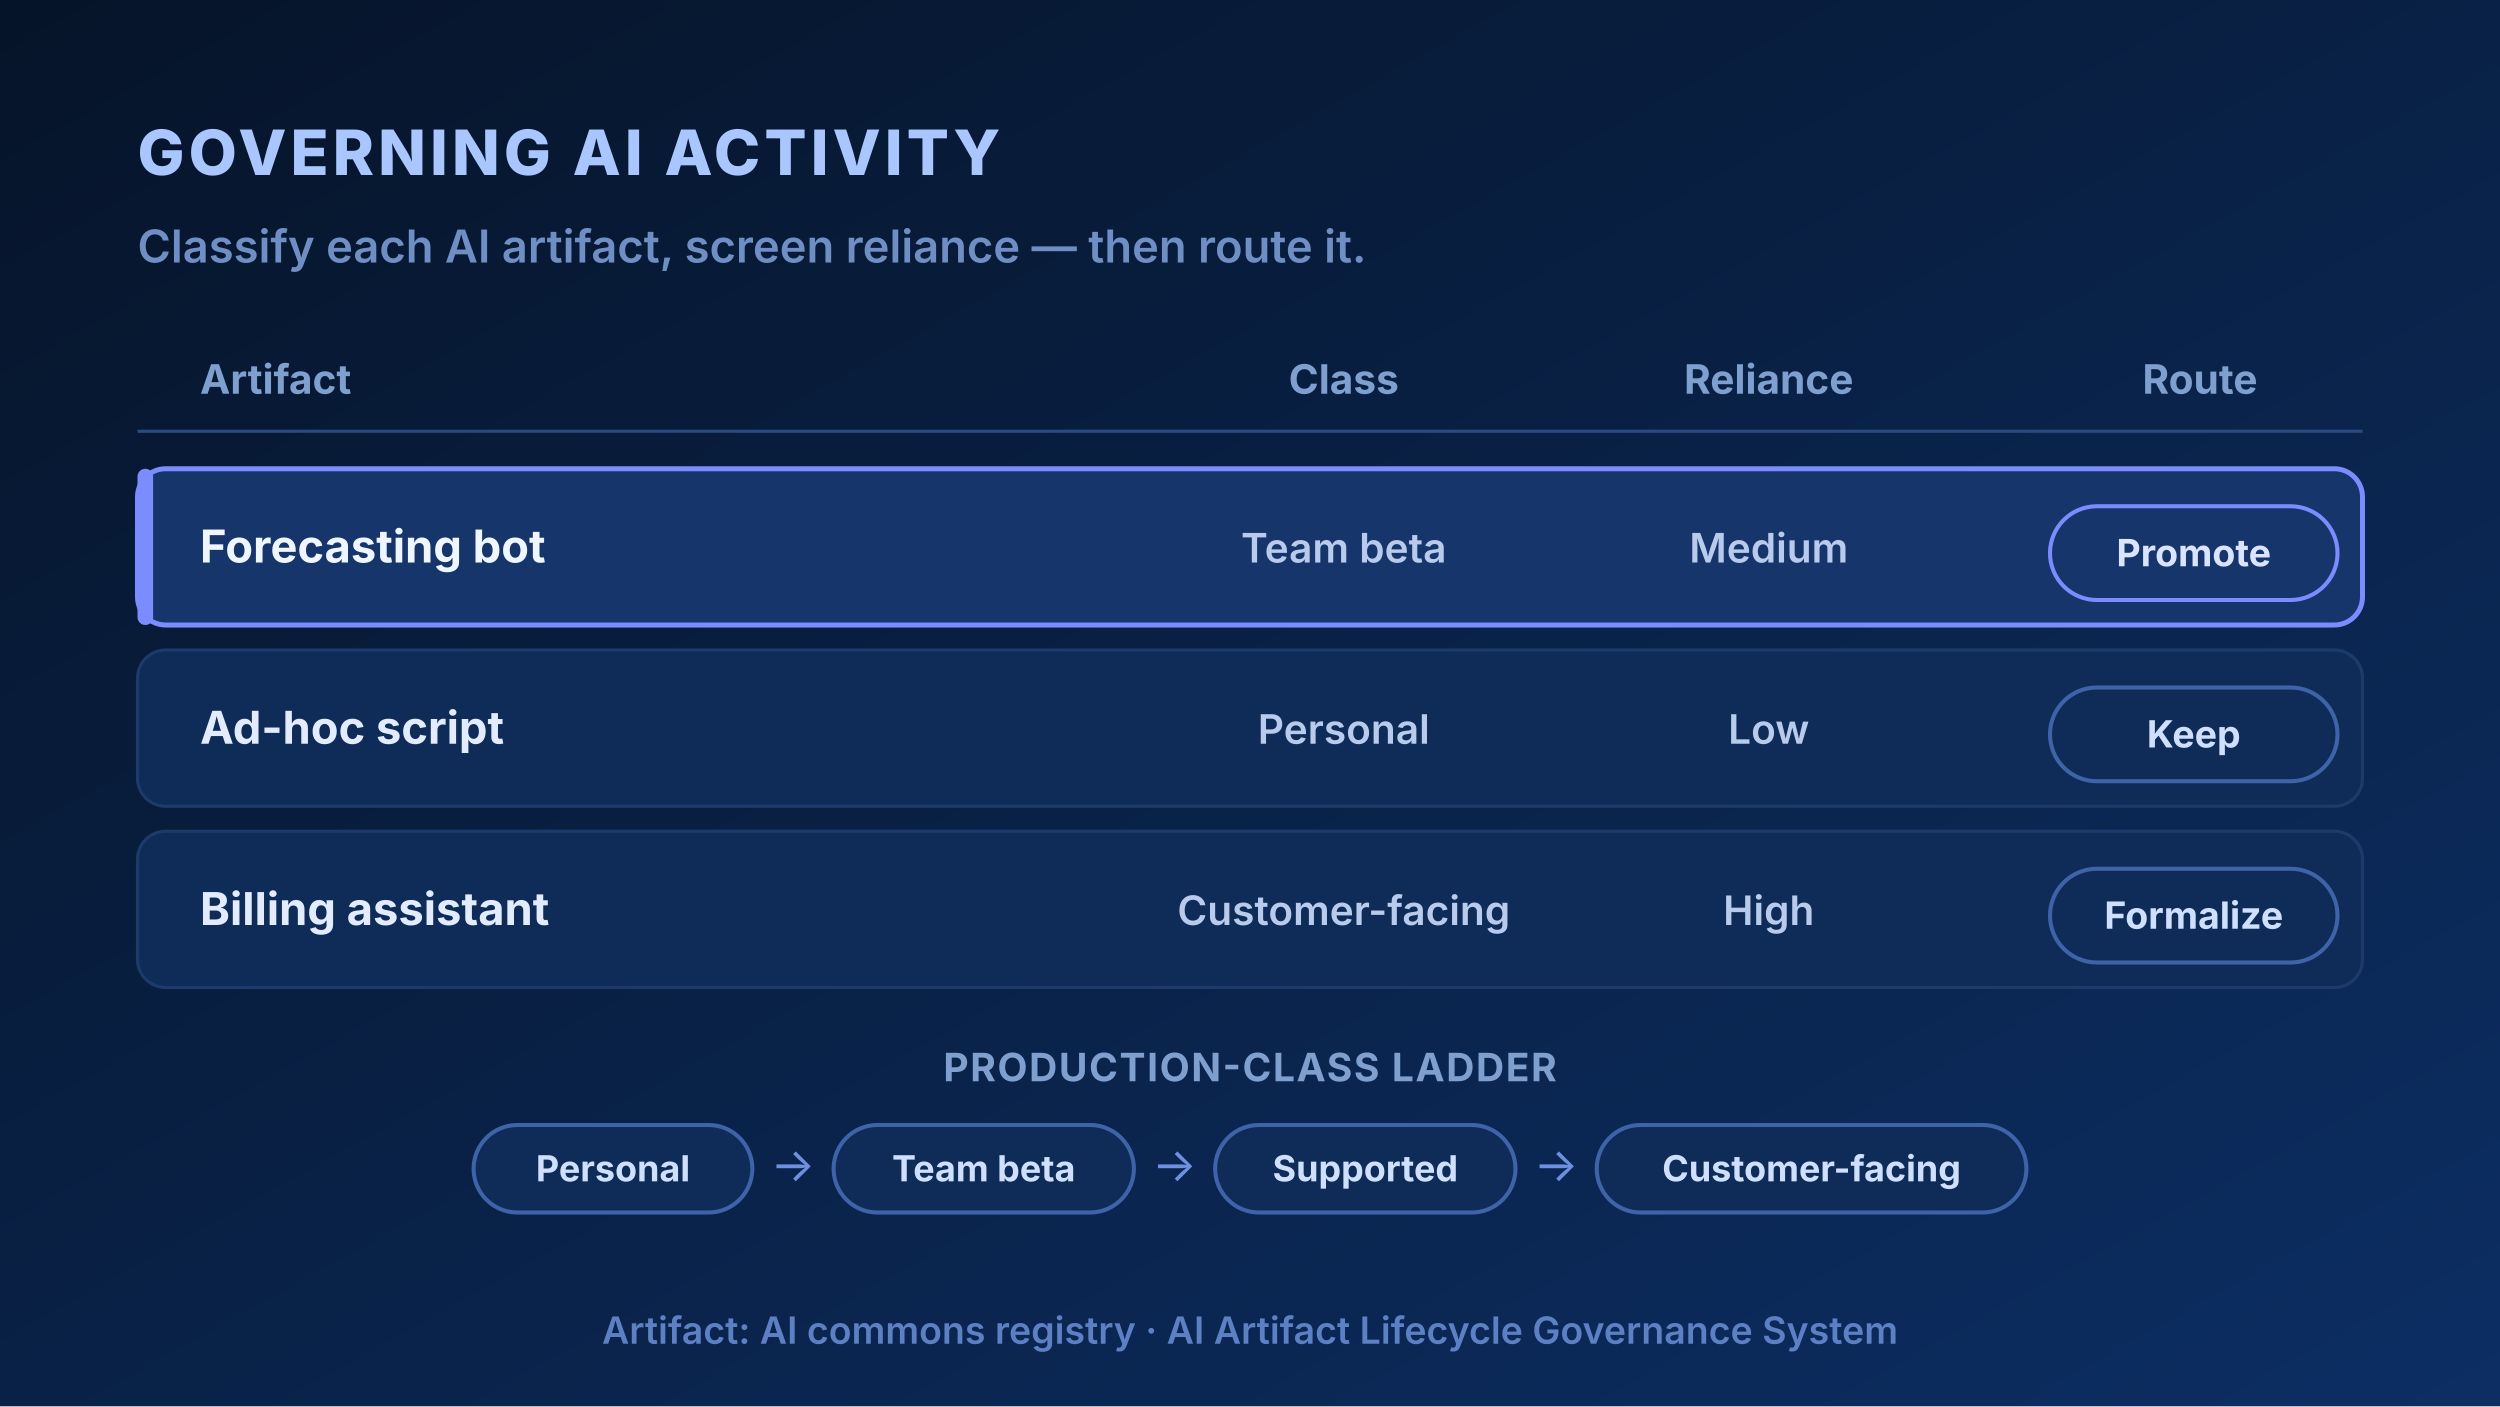
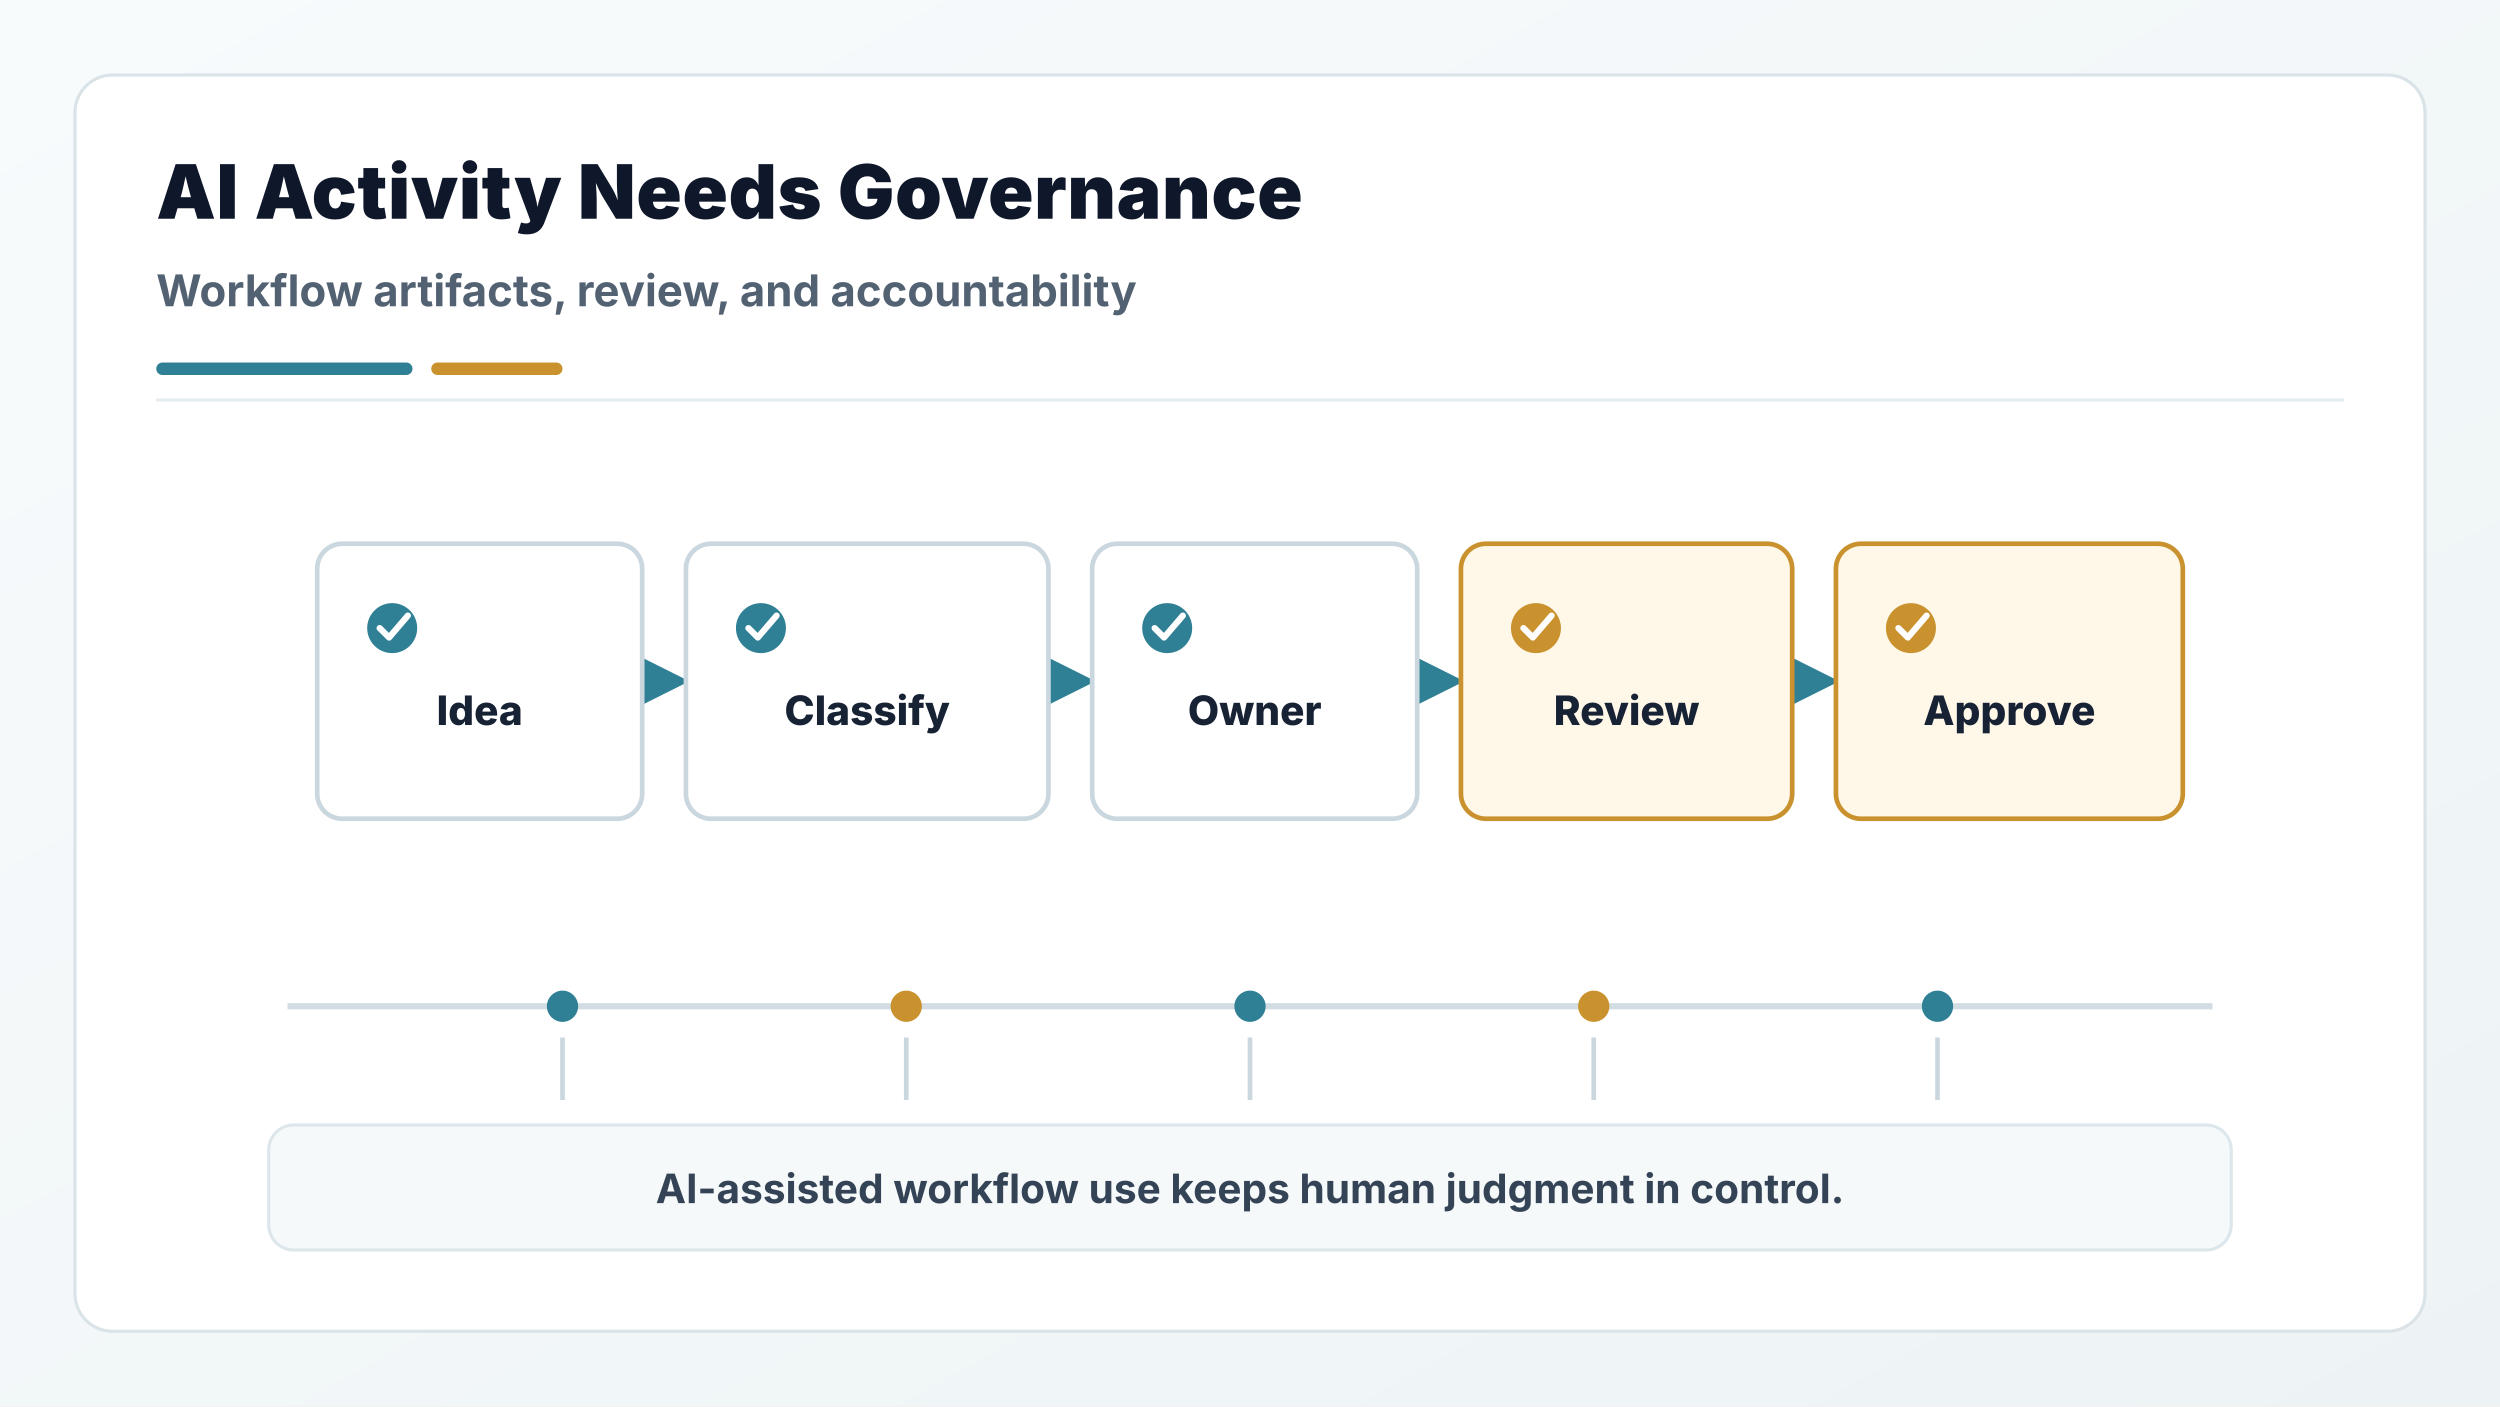
- <svg xmlns="http://www.w3.org/2000/svg" viewBox="0 0 800 450" role="img" aria-label="AI artifacts captured in a registry, classified on a production-class ladder, screened for reliance, and routed.">
+ <svg xmlns="http://www.w3.org/2000/svg" viewBox="0 0 800 450" role="img" aria-label="AI Activity Needs Governance: Workflow artifacts, review, and accountability.">
  <defs>
    <linearGradient id="bg" x1="0" y1="0" x2="1" y2="1">
-       <stop offset="0" stop-color="#061429" />
-       <stop offset="1" stop-color="#0c2e63" />
+       <stop offset="0" stop-color="#f8fbfc" />
+       <stop offset="1" stop-color="#edf3f5" />
    </linearGradient>
+     <marker id="arrow" viewBox="0 0 10 10" refX="8" refY="5" markerWidth="7" markerHeight="7" orient="auto">
+       <path d="M0 0 L10 5 L0 10 z" fill="#2f7f95" />
+     </marker>
+     <style>
+       .title{font-family:Inter,Segoe UI,Arial,sans-serif;font-size:24px;font-weight:850;fill:#0f172a;letter-spacing:.2px}
+       .sub{font-family:Inter,Segoe UI,Arial,sans-serif;font-size:14px;font-weight:700;fill:#526272}
+       .step{font-family:Inter,Segoe UI,Arial,sans-serif;font-size:13px;font-weight:800;fill:#172234}
+       .footer{font-family:Inter,Segoe UI,Arial,sans-serif;font-size:13px;font-weight:750;fill:#344456}
+       .flow{fill:none;stroke:#2f7f95;stroke-width:2.2;stroke-linecap:round}
+       .rail{fill:none;stroke:#d2dde3;stroke-width:2}
+       .tick{stroke:#cad7df;stroke-width:1.5}
+     </style>
  </defs>
  <rect width="800" height="450" fill="url(#bg)" />
-   <text x="44" y="56" fill="#a9c6ff" font-family="Inter,Segoe UI,Arial,sans-serif" font-size="20" font-weight="800" letter-spacing="1.3">GOVERNING AI ACTIVITY</text>
-   <text x="44" y="84" fill="#6f8fc4" font-family="Inter,Segoe UI,Arial,sans-serif" font-size="14.5" font-weight="600">Classify each AI artifact, screen reliance — then route it.</text>
-   <g font-family="Inter,Segoe UI,Arial,sans-serif" font-size="13" font-weight="700" fill="#7f9fce">
-     <text x="64" y="126">Artifact</text>
-     <text x="430" y="126" text-anchor="middle">Class</text>
-     <text x="566" y="126" text-anchor="middle">Reliance</text>
-     <text x="704" y="126" text-anchor="middle">Route</text>
+   <rect x="24" y="24" width="752" height="402" rx="12" fill="#fff" stroke="#d9e3e8" />
+   <text x="50" y="70" class="title">AI Activity Needs Governance</text>
+   <text x="50" y="98" class="sub">Workflow artifacts, review, and accountability</text>
+   <line x1="50" y1="128" x2="750" y2="128" stroke="#e4ebef" />
+   <path d="M92 322 H708" class="rail" />
+   <circle cx="180.0" cy="322" r="5" fill="#2f7f95" />
+   <line x1="180.0" y1="332" x2="180.0" y2="352" class="tick" />
+   <circle cx="290.0" cy="322" r="5" fill="#c9922e" />
+   <line x1="290.0" y1="332" x2="290.0" y2="352" class="tick" />
+   <circle cx="400.0" cy="322" r="5" fill="#2f7f95" />
+   <line x1="400.0" y1="332" x2="400.0" y2="352" class="tick" />
+   <circle cx="510.0" cy="322" r="5" fill="#c9922e" />
+   <line x1="510.0" y1="332" x2="510.0" y2="352" class="tick" />
+   <circle cx="620.0" cy="322" r="5" fill="#2f7f95" />
+   <line x1="620.0" y1="332" x2="620.0" y2="352" class="tick" />
+   <path d="M207.5 218 H217.5" class="flow" marker-end="url(#arrow)" />
+   <path d="M337.5 218 H347.5" class="flow" marker-end="url(#arrow)" />
+   <path d="M455.5 218 H465.5" class="flow" marker-end="url(#arrow)" />
+   <path d="M575.5 218 H585.5" class="flow" marker-end="url(#arrow)" />
+   <g>
+     <rect x="101.5" y="174" width="104" height="88" rx="8" fill="#ffffff" stroke="#cad7df" stroke-width="1.5" />
+     <circle cx="125.5" cy="201" r="8" fill="#2f7f95" />
+     <path d="M121.5 201 l3 3 l6 -7" fill="none" stroke="#fff" stroke-width="2" stroke-linecap="round" stroke-linejoin="round" />
+     <text x="153.5" y="232" text-anchor="middle" class="step">Idea</text>
  </g>
-   <line x1="44" y1="138" x2="756" y2="138" stroke="#2b4a82" stroke-width="1" />
-   <rect x="44" y="150" width="712" height="50" rx="9" fill="#16356b" stroke="#7b8cff" stroke-width="1.6" />
-   <rect x="44" y="150" width="5" height="50" rx="2.5" fill="#7b8cff" />
-   <text x="64" y="180" fill="#f0f6ff" font-family="Inter,Segoe UI,Arial,sans-serif" font-size="14.5" font-weight="700">Forecasting bot</text>
-   <text x="430" y="180" fill="#b9cbec" font-family="Inter,Segoe UI,Arial,sans-serif" font-size="13" font-weight="600" text-anchor="middle">Team beta</text>
-   <text x="566" y="180" fill="#b9cbec" font-family="Inter,Segoe UI,Arial,sans-serif" font-size="13" font-weight="600" text-anchor="middle">Medium</text>
-   <rect x="656" y="162" width="92" height="30" rx="15" fill="#16356b" stroke="#7b8cff" stroke-width="1.3" />
-   <text x="702" y="181.2" fill="#dbe4ff" font-family="Inter,Segoe UI,Arial,sans-serif" font-size="12" font-weight="700" text-anchor="middle">Promote</text>
-   <rect x="44" y="208" width="712" height="50" rx="9" fill="#0e2c57" stroke="#1d3a6a" stroke-width="1" />
-   <text x="64" y="238" fill="#e3ecff" font-family="Inter,Segoe UI,Arial,sans-serif" font-size="14.5" font-weight="700">Ad-hoc script</text>
-   <text x="430" y="238" fill="#b9cbec" font-family="Inter,Segoe UI,Arial,sans-serif" font-size="13" font-weight="600" text-anchor="middle">Personal</text>
-   <text x="566" y="238" fill="#b9cbec" font-family="Inter,Segoe UI,Arial,sans-serif" font-size="13" font-weight="600" text-anchor="middle">Low</text>
-   <rect x="656" y="220" width="92" height="30" rx="15" fill="#0e2c57" stroke="#3f63a8" stroke-width="1.3" />
-   <text x="702" y="239.2" fill="#cfe0ff" font-family="Inter,Segoe UI,Arial,sans-serif" font-size="12" font-weight="700" text-anchor="middle">Keep</text>
-   <rect x="44" y="266" width="712" height="50" rx="9" fill="#0e2c57" stroke="#1d3a6a" stroke-width="1" />
-   <text x="64" y="296" fill="#e3ecff" font-family="Inter,Segoe UI,Arial,sans-serif" font-size="14.5" font-weight="700">Billing assistant</text>
-   <text x="430" y="296" fill="#b9cbec" font-family="Inter,Segoe UI,Arial,sans-serif" font-size="13" font-weight="600" text-anchor="middle">Customer-facing</text>
-   <text x="566" y="296" fill="#b9cbec" font-family="Inter,Segoe UI,Arial,sans-serif" font-size="13" font-weight="600" text-anchor="middle">High</text>
-   <rect x="656" y="278" width="92" height="30" rx="15" fill="#0e2c57" stroke="#3f63a8" stroke-width="1.3" />
-   <text x="702" y="297.2" fill="#cfe0ff" font-family="Inter,Segoe UI,Arial,sans-serif" font-size="12" font-weight="700" text-anchor="middle">Formalize</text>
-   <text x="400" y="346" fill="#7f9fce" font-family="Inter,Segoe UI,Arial,sans-serif" font-size="12.5" font-weight="700" letter-spacing="0.5" text-anchor="middle">PRODUCTION-CLASS LADDER</text>
-   <rect x="151.55" y="360" width="89.2" height="28" rx="14" fill="#0e2c57" stroke="#3f63a8" stroke-width="1.3" />
-   <text x="196.15" y="378.025" fill="#cfe0ff" font-family="Inter,Segoe UI,Arial,sans-serif" font-size="11.5" font-weight="700" text-anchor="middle">Personal</text>
-   <text x="253.75" y="378" fill="#6f8fe0" font-family="Inter,Segoe UI,Arial,sans-serif" font-size="15" text-anchor="middle">→</text>
-   <rect x="266.75" y="360" width="96.1" height="28" rx="14" fill="#0e2c57" stroke="#3f63a8" stroke-width="1.3" />
-   <text x="314.8" y="378.025" fill="#cfe0ff" font-family="Inter,Segoe UI,Arial,sans-serif" font-size="11.5" font-weight="700" text-anchor="middle">Team beta</text>
-   <text x="375.85" y="378" fill="#6f8fe0" font-family="Inter,Segoe UI,Arial,sans-serif" font-size="15" text-anchor="middle">→</text>
-   <rect x="388.85" y="360" width="96.1" height="28" rx="14" fill="#0e2c57" stroke="#3f63a8" stroke-width="1.3" />
-   <text x="436.9" y="378.025" fill="#cfe0ff" font-family="Inter,Segoe UI,Arial,sans-serif" font-size="11.5" font-weight="700" text-anchor="middle">Supported</text>
-   <text x="497.95" y="378" fill="#6f8fe0" font-family="Inter,Segoe UI,Arial,sans-serif" font-size="15" text-anchor="middle">→</text>
-   <rect x="510.95" y="360" width="137.5" height="28" rx="14" fill="#0e2c57" stroke="#3f63a8" stroke-width="1.3" />
-   <text x="579.7" y="378.025" fill="#cfe0ff" font-family="Inter,Segoe UI,Arial,sans-serif" font-size="11.5" font-weight="700" text-anchor="middle">Customer-facing</text>
-   <text x="400" y="430" fill="#5d7fc4" font-family="Inter,Segoe UI,Arial,sans-serif" font-size="12" font-weight="600" text-anchor="middle">Artifact: AI commons registry · AI Artifact Lifecycle Governance System</text>
+   <g>
+     <rect x="219.5" y="174" width="116" height="88" rx="8" fill="#ffffff" stroke="#cad7df" stroke-width="1.5" />
+     <circle cx="243.5" cy="201" r="8" fill="#2f7f95" />
+     <path d="M239.5 201 l3 3 l6 -7" fill="none" stroke="#fff" stroke-width="2" stroke-linecap="round" stroke-linejoin="round" />
+     <text x="277.5" y="232" text-anchor="middle" class="step">Classify</text>
+   </g>
+   <g>
+     <rect x="349.5" y="174" width="104" height="88" rx="8" fill="#ffffff" stroke="#cad7df" stroke-width="1.5" />
+     <circle cx="373.5" cy="201" r="8" fill="#2f7f95" />
+     <path d="M369.5 201 l3 3 l6 -7" fill="none" stroke="#fff" stroke-width="2" stroke-linecap="round" stroke-linejoin="round" />
+     <text x="401.5" y="232" text-anchor="middle" class="step">Owner</text>
+   </g>
+   <g>
+     <rect x="467.5" y="174" width="106" height="88" rx="8" fill="#fff8e8" stroke="#c9922e" stroke-width="1.5" />
+     <circle cx="491.5" cy="201" r="8" fill="#c9922e" />
+     <path d="M487.5 201 l3 3 l6 -7" fill="none" stroke="#fff" stroke-width="2" stroke-linecap="round" stroke-linejoin="round" />
+     <text x="520.5" y="232" text-anchor="middle" class="step">Review</text>
+   </g>
+   <g>
+     <rect x="587.5" y="174" width="111" height="88" rx="8" fill="#fff8e8" stroke="#c9922e" stroke-width="1.5" />
+     <circle cx="611.5" cy="201" r="8" fill="#c9922e" />
+     <path d="M607.5 201 l3 3 l6 -7" fill="none" stroke="#fff" stroke-width="2" stroke-linecap="round" stroke-linejoin="round" />
+     <text x="643.0" y="232" text-anchor="middle" class="step">Approve</text>
+   </g>
+   <rect x="86" y="360" width="628" height="40" rx="8" fill="#f6f9fa" stroke="#dce6eb" />
+   <text x="400" y="385" text-anchor="middle" class="footer">AI-assisted workflow use keeps human judgment in control.</text>
+   <rect x="50" y="116" width="82" height="4" rx="2" fill="#2f7f95" />
+   <rect x="138" y="116" width="42" height="4" rx="2" fill="#c9922e" />
</svg>
